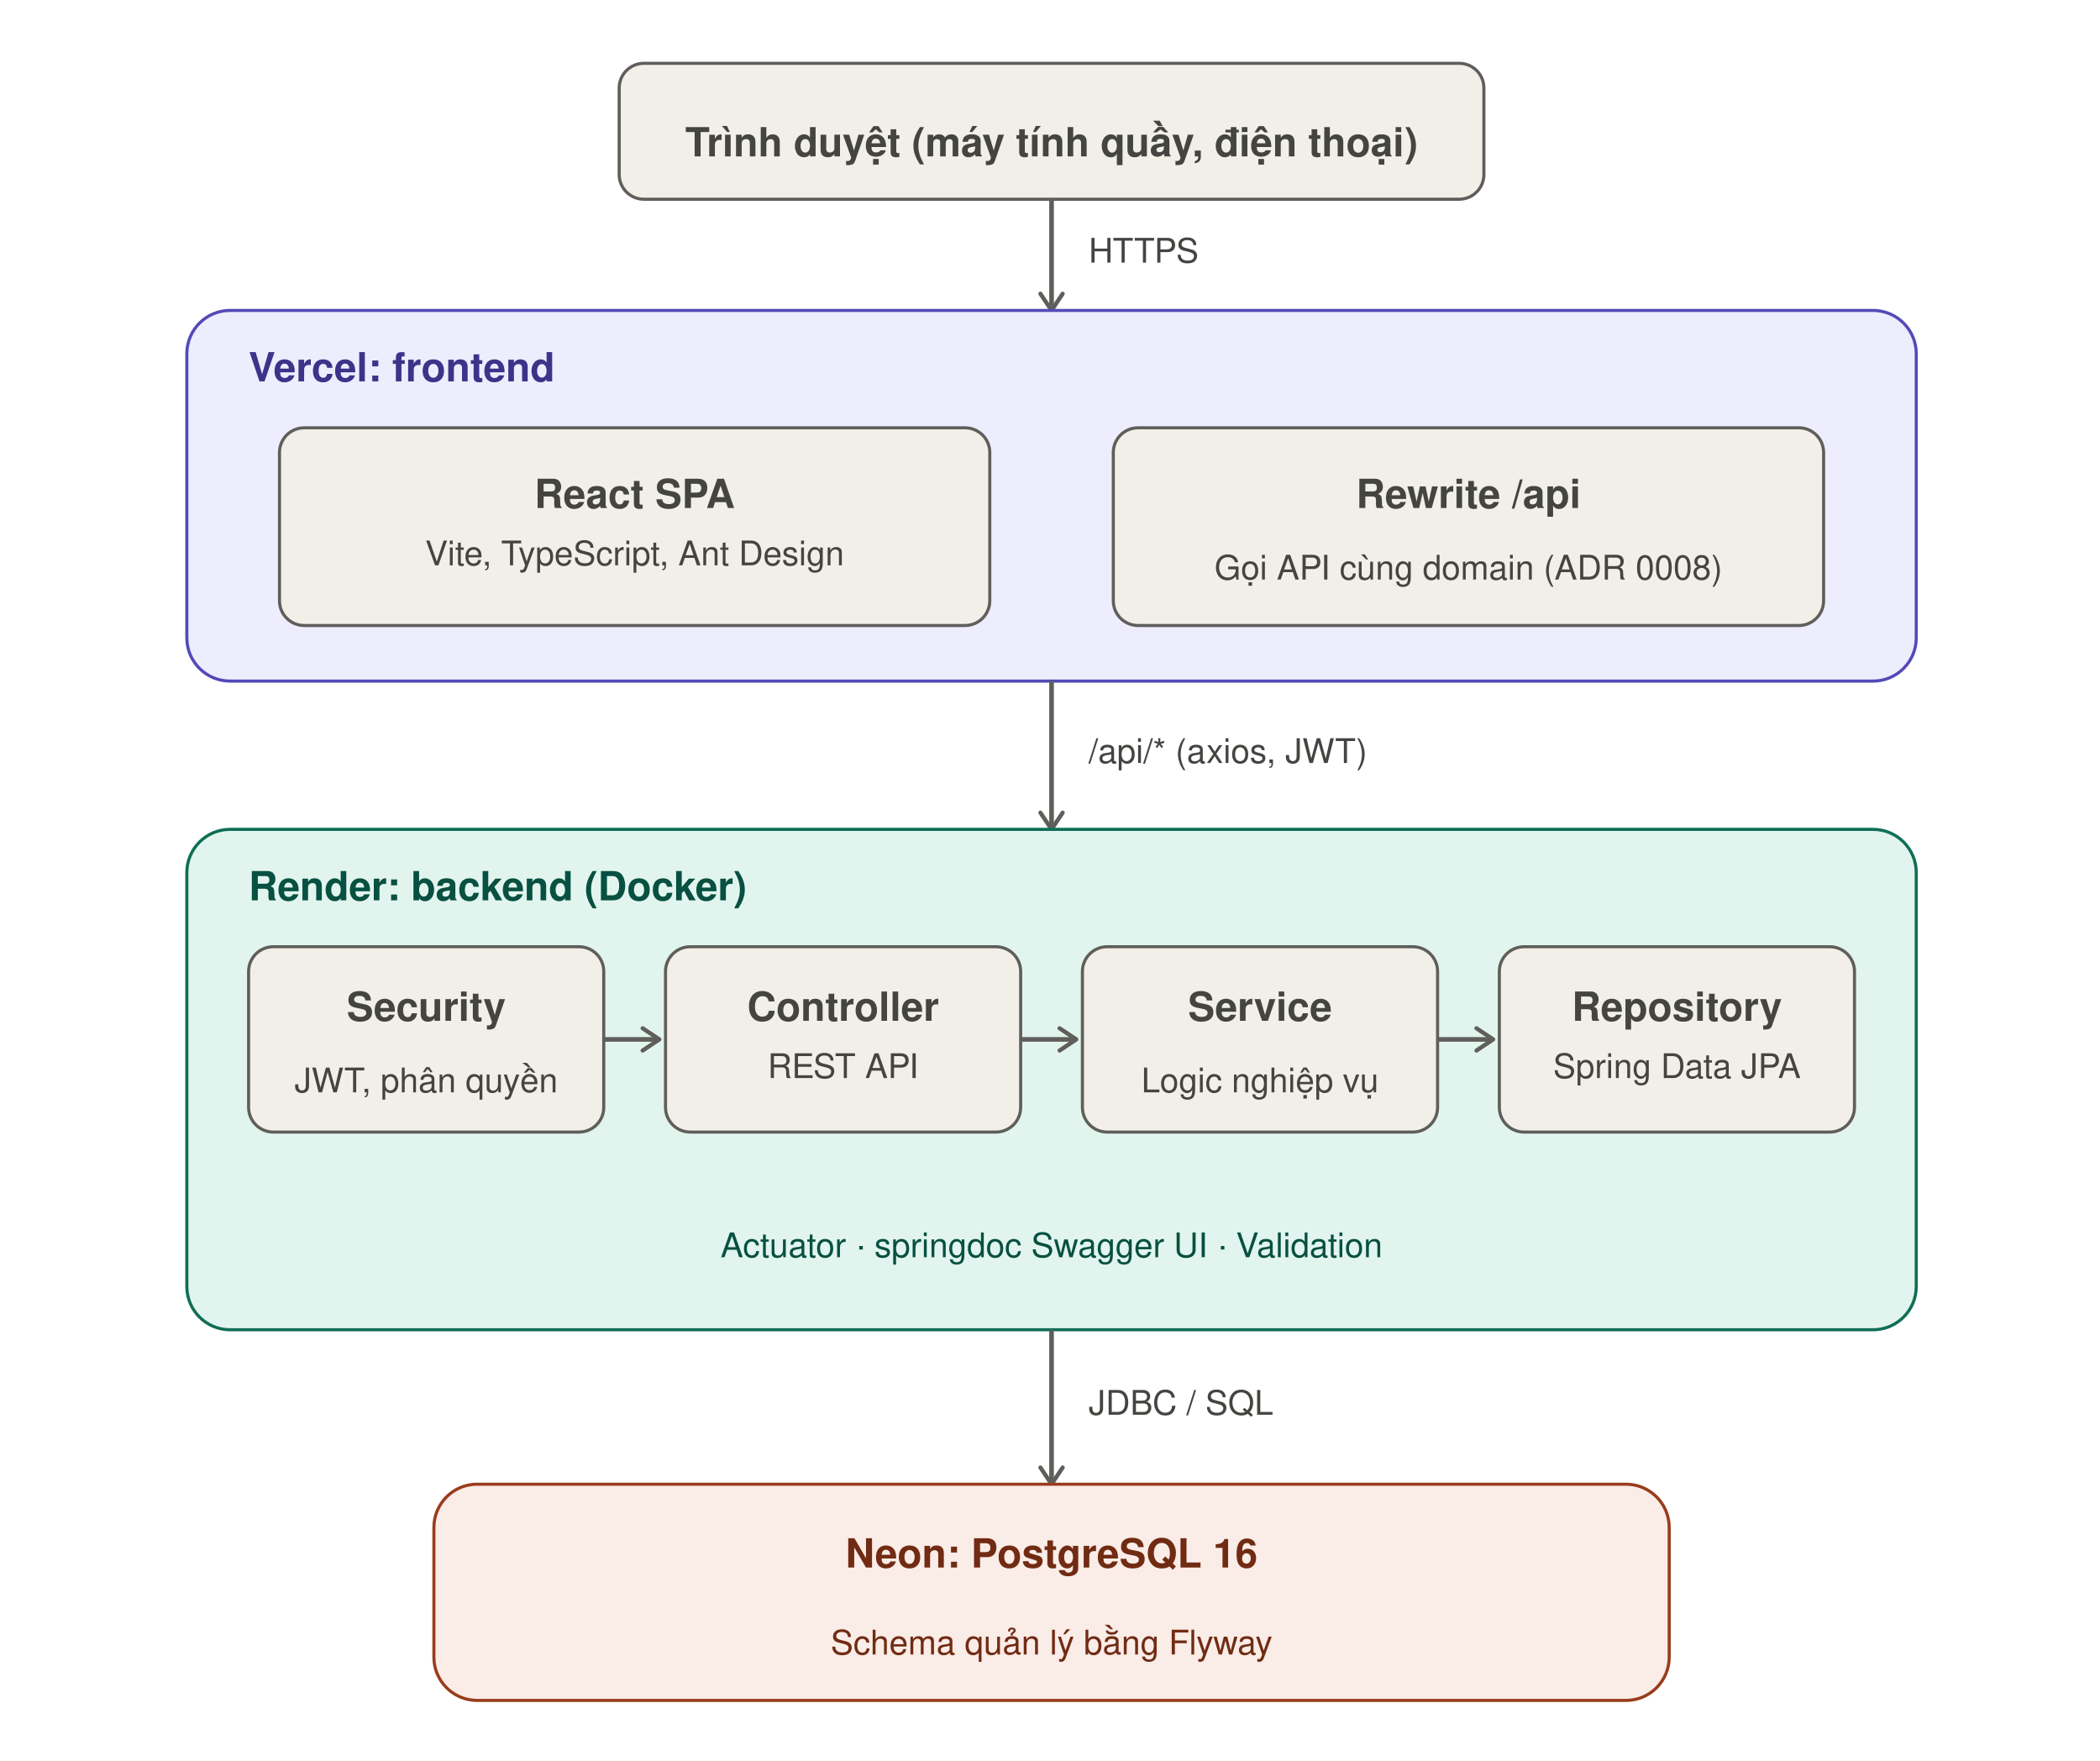
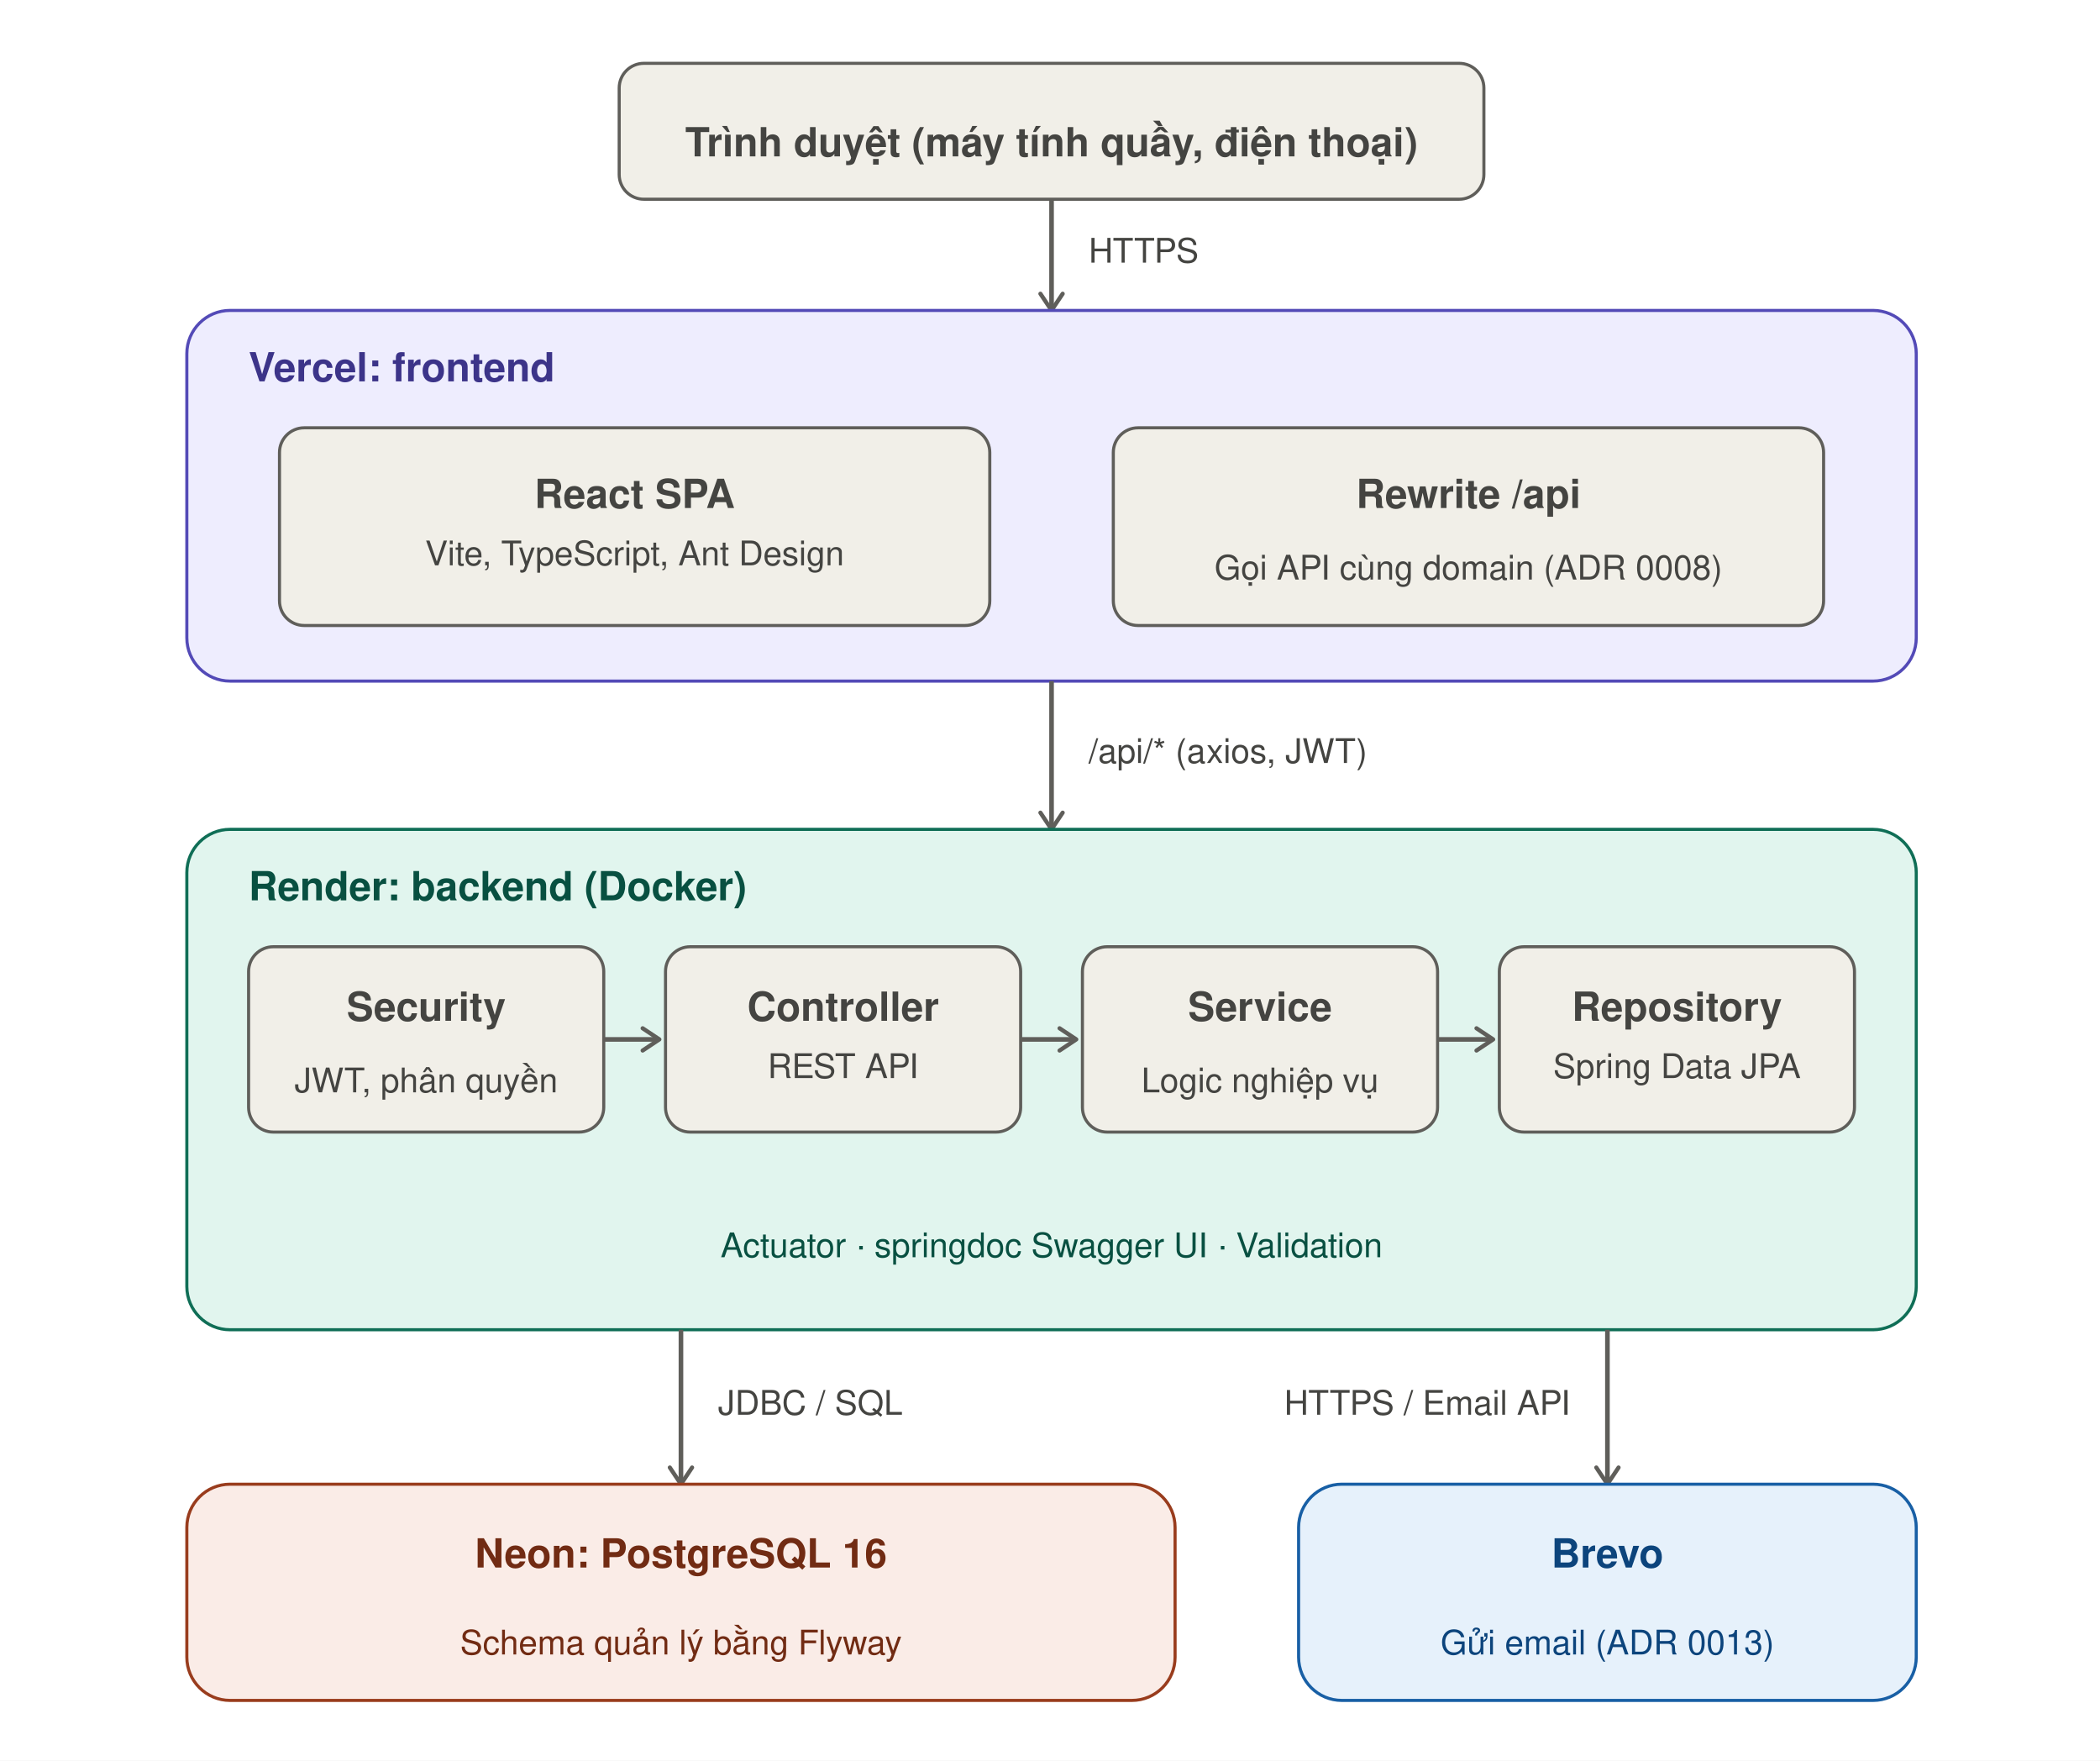
- <svg xmlns="http://www.w3.org/2000/svg" version="1.1" width="680px" height="570px" viewBox="-0.5 -0.5 680 570" content="&lt;?xml version=&quot;1.0&quot; encoding=&quot;UTF-8&quot;?&gt;&#10;&lt;mxfile host=&quot;app.diagrams.net&quot; version=&quot;24.0.0&quot;&gt;&#10;  &lt;diagram id=&quot;gym-arch&quot; name=&quot;Kiến trúc hệ thống&quot;&gt;&#10;    &lt;mxGraphModel dx=&quot;1000&quot; dy=&quot;800&quot; grid=&quot;1&quot; gridSize=&quot;10&quot; guides=&quot;1&quot; tooltips=&quot;1&quot; connect=&quot;1&quot; arrows=&quot;1&quot; fold=&quot;1&quot; page=&quot;1&quot; pageScale=&quot;1&quot; pageWidth=&quot;827&quot; pageHeight=&quot;1169&quot; math=&quot;0&quot; shadow=&quot;0&quot;&gt;&#10;      &lt;root&gt;&#10;        &lt;mxCell id=&quot;0&quot;/&gt;&#10;        &lt;mxCell id=&quot;1&quot; parent=&quot;0&quot;/&gt;&#10;&#10;        &lt;mxCell id=&quot;user&quot; value=&quot;Trình duyệt (máy tính quầy, điện thoại)&quot; style=&quot;rounded=1;arcSize=18;whiteSpace=wrap;html=1;fillColor=#F1EFE8;strokeColor=#5F5E5A;fontColor=#444441;fontStyle=1;fontSize=13;&quot; vertex=&quot;1&quot; parent=&quot;1&quot;&gt;&#10;          &lt;mxGeometry x=&quot;200&quot; y=&quot;20&quot; width=&quot;280&quot; height=&quot;44&quot; as=&quot;geometry&quot;/&gt;&#10;        &lt;/mxCell&gt;&#10;&#10;        &lt;mxCell id=&quot;vercel&quot; value=&quot;Vercel: frontend&quot; style=&quot;rounded=1;arcSize=8;whiteSpace=wrap;html=1;fillColor=#EEEDFE;strokeColor=#534AB7;fontColor=#3C3489;fontStyle=1;fontSize=13;verticalAlign=top;align=left;spacingLeft=20;spacingTop=6;&quot; vertex=&quot;1&quot; parent=&quot;1&quot;&gt;&#10;          &lt;mxGeometry x=&quot;60&quot; y=&quot;100&quot; width=&quot;560&quot; height=&quot;120&quot; as=&quot;geometry&quot;/&gt;&#10;        &lt;/mxCell&gt;&#10;        &lt;mxCell id=&quot;react&quot; value=&quot;&amp;lt;b&amp;gt;React SPA&amp;lt;/b&amp;gt;&amp;lt;br&amp;gt;&amp;lt;font style=&amp;quot;font-size:11px&amp;quot;&amp;gt;Vite, TypeScript, Ant Design&amp;lt;/font&amp;gt;&quot; style=&quot;rounded=1;arcSize=12;whiteSpace=wrap;html=1;fillColor=#F1EFE8;strokeColor=#5F5E5A;fontColor=#444441;fontSize=13;&quot; vertex=&quot;1&quot; parent=&quot;1&quot;&gt;&#10;          &lt;mxGeometry x=&quot;90&quot; y=&quot;138&quot; width=&quot;230&quot; height=&quot;64&quot; as=&quot;geometry&quot;/&gt;&#10;        &lt;/mxCell&gt;&#10;        &lt;mxCell id=&quot;rewrite&quot; value=&quot;&amp;lt;b&amp;gt;Rewrite /api&amp;lt;/b&amp;gt;&amp;lt;br&amp;gt;&amp;lt;font style=&amp;quot;font-size:11px&amp;quot;&amp;gt;Gọi API cùng domain (ADR 0008)&amp;lt;/font&amp;gt;&quot; style=&quot;rounded=1;arcSize=12;whiteSpace=wrap;html=1;fillColor=#F1EFE8;strokeColor=#5F5E5A;fontColor=#444441;fontSize=13;&quot; vertex=&quot;1&quot; parent=&quot;1&quot;&gt;&#10;          &lt;mxGeometry x=&quot;360&quot; y=&quot;138&quot; width=&quot;230&quot; height=&quot;64&quot; as=&quot;geometry&quot;/&gt;&#10;        &lt;/mxCell&gt;&#10;&#10;        &lt;mxCell id=&quot;render&quot; value=&quot;Render: backend (Docker)&quot; style=&quot;rounded=1;arcSize=6;whiteSpace=wrap;html=1;fillColor=#E1F5EE;strokeColor=#0F6E56;fontColor=#085041;fontStyle=1;fontSize=13;verticalAlign=top;align=left;spacingLeft=20;spacingTop=6;&quot; vertex=&quot;1&quot; parent=&quot;1&quot;&gt;&#10;          &lt;mxGeometry x=&quot;60&quot; y=&quot;268&quot; width=&quot;560&quot; height=&quot;162&quot; as=&quot;geometry&quot;/&gt;&#10;        &lt;/mxCell&gt;&#10;        &lt;mxCell id=&quot;security&quot; value=&quot;&amp;lt;b&amp;gt;Security&amp;lt;/b&amp;gt;&amp;lt;br&amp;gt;&amp;lt;font style=&amp;quot;font-size:11px&amp;quot;&amp;gt;JWT, phân quyền&amp;lt;/font&amp;gt;&quot; style=&quot;rounded=1;arcSize=12;whiteSpace=wrap;html=1;fillColor=#F1EFE8;strokeColor=#5F5E5A;fontColor=#444441;fontSize=13;&quot; vertex=&quot;1&quot; parent=&quot;1&quot;&gt;&#10;          &lt;mxGeometry x=&quot;80&quot; y=&quot;306&quot; width=&quot;115&quot; height=&quot;60&quot; as=&quot;geometry&quot;/&gt;&#10;        &lt;/mxCell&gt;&#10;        &lt;mxCell id=&quot;controller&quot; value=&quot;&amp;lt;b&amp;gt;Controller&amp;lt;/b&amp;gt;&amp;lt;br&amp;gt;&amp;lt;font style=&amp;quot;font-size:11px&amp;quot;&amp;gt;REST API&amp;lt;/font&amp;gt;&quot; style=&quot;rounded=1;arcSize=12;whiteSpace=wrap;html=1;fillColor=#F1EFE8;strokeColor=#5F5E5A;fontColor=#444441;fontSize=13;&quot; vertex=&quot;1&quot; parent=&quot;1&quot;&gt;&#10;          &lt;mxGeometry x=&quot;215&quot; y=&quot;306&quot; width=&quot;115&quot; height=&quot;60&quot; as=&quot;geometry&quot;/&gt;&#10;        &lt;/mxCell&gt;&#10;        &lt;mxCell id=&quot;service&quot; value=&quot;&amp;lt;b&amp;gt;Service&amp;lt;/b&amp;gt;&amp;lt;br&amp;gt;&amp;lt;font style=&amp;quot;font-size:11px&amp;quot;&amp;gt;Logic nghiệp vụ&amp;lt;/font&amp;gt;&quot; style=&quot;rounded=1;arcSize=12;whiteSpace=wrap;html=1;fillColor=#F1EFE8;strokeColor=#5F5E5A;fontColor=#444441;fontSize=13;&quot; vertex=&quot;1&quot; parent=&quot;1&quot;&gt;&#10;          &lt;mxGeometry x=&quot;350&quot; y=&quot;306&quot; width=&quot;115&quot; height=&quot;60&quot; as=&quot;geometry&quot;/&gt;&#10;        &lt;/mxCell&gt;&#10;        &lt;mxCell id=&quot;repo&quot; value=&quot;&amp;lt;b&amp;gt;Repository&amp;lt;/b&amp;gt;&amp;lt;br&amp;gt;&amp;lt;font style=&amp;quot;font-size:11px&amp;quot;&amp;gt;Spring Data JPA&amp;lt;/font&amp;gt;&quot; style=&quot;rounded=1;arcSize=12;whiteSpace=wrap;html=1;fillColor=#F1EFE8;strokeColor=#5F5E5A;fontColor=#444441;fontSize=13;&quot; vertex=&quot;1&quot; parent=&quot;1&quot;&gt;&#10;          &lt;mxGeometry x=&quot;485&quot; y=&quot;306&quot; width=&quot;115&quot; height=&quot;60&quot; as=&quot;geometry&quot;/&gt;&#10;        &lt;/mxCell&gt;&#10;        &lt;mxCell id=&quot;extras&quot; value=&quot;Actuator · springdoc Swagger UI · Validation&quot; style=&quot;text;html=1;align=center;verticalAlign=middle;fontSize=11;fontColor=#085041;&quot; vertex=&quot;1&quot; parent=&quot;1&quot;&gt;&#10;          &lt;mxGeometry x=&quot;190&quot; y=&quot;394&quot; width=&quot;300&quot; height=&quot;20&quot; as=&quot;geometry&quot;/&gt;&#10;        &lt;/mxCell&gt;&#10;&#10;        &lt;mxCell id=&quot;neon&quot; value=&quot;&amp;lt;b&amp;gt;Neon: PostgreSQL 16&amp;lt;/b&amp;gt;&amp;lt;br&amp;gt;&amp;lt;font style=&amp;quot;font-size:11px&amp;quot;&amp;gt;Schema quản lý bằng Flyway&amp;lt;/font&amp;gt;&quot; style=&quot;rounded=1;arcSize=14;whiteSpace=wrap;html=1;fillColor=#FAECE7;strokeColor=#993C1D;fontColor=#712B13;fontSize=13;&quot; vertex=&quot;1&quot; parent=&quot;1&quot;&gt;&#10;          &lt;mxGeometry x=&quot;140&quot; y=&quot;480&quot; width=&quot;400&quot; height=&quot;70&quot; as=&quot;geometry&quot;/&gt;&#10;        &lt;/mxCell&gt;&#10;&#10;        &lt;mxCell id=&quot;e1&quot; value=&quot;HTTPS&quot; style=&quot;endArrow=classic;html=1;strokeColor=#5F5E5A;fontSize=11;labelBackgroundColor=none;align=left;&quot; edge=&quot;1&quot; parent=&quot;1&quot; source=&quot;user&quot; target=&quot;vercel&quot;&gt;&#10;          &lt;mxGeometry relative=&quot;1&quot; as=&quot;geometry&quot;/&gt;&#10;        &lt;/mxCell&gt;&#10;        &lt;mxCell id=&quot;e2&quot; value=&quot;/api/* (axios, JWT)&quot; style=&quot;endArrow=classic;html=1;strokeColor=#5F5E5A;fontSize=11;labelBackgroundColor=none;align=left;&quot; edge=&quot;1&quot; parent=&quot;1&quot; source=&quot;vercel&quot; target=&quot;render&quot;&gt;&#10;          &lt;mxGeometry relative=&quot;1&quot; as=&quot;geometry&quot;/&gt;&#10;        &lt;/mxCell&gt;&#10;        &lt;mxCell id=&quot;e3&quot; value=&quot;JDBC / SQL&quot; style=&quot;endArrow=classic;html=1;strokeColor=#5F5E5A;fontSize=11;labelBackgroundColor=none;align=left;&quot; edge=&quot;1&quot; parent=&quot;1&quot; source=&quot;render&quot; target=&quot;neon&quot;&gt;&#10;          &lt;mxGeometry relative=&quot;1&quot; as=&quot;geometry&quot;/&gt;&#10;        &lt;/mxCell&gt;&#10;        &lt;mxCell id=&quot;e4&quot; style=&quot;endArrow=classic;html=1;strokeColor=#5F5E5A;&quot; edge=&quot;1&quot; parent=&quot;1&quot; source=&quot;security&quot; target=&quot;controller&quot;&gt;&#10;          &lt;mxGeometry relative=&quot;1&quot; as=&quot;geometry&quot;/&gt;&#10;        &lt;/mxCell&gt;&#10;        &lt;mxCell id=&quot;e5&quot; style=&quot;endArrow=classic;html=1;strokeColor=#5F5E5A;&quot; edge=&quot;1&quot; parent=&quot;1&quot; source=&quot;controller&quot; target=&quot;service&quot;&gt;&#10;          &lt;mxGeometry relative=&quot;1&quot; as=&quot;geometry&quot;/&gt;&#10;        &lt;/mxCell&gt;&#10;        &lt;mxCell id=&quot;e6&quot; style=&quot;endArrow=classic;html=1;strokeColor=#5F5E5A;&quot; edge=&quot;1&quot; parent=&quot;1&quot; source=&quot;service&quot; target=&quot;repo&quot;&gt;&#10;          &lt;mxGeometry relative=&quot;1&quot; as=&quot;geometry&quot;/&gt;&#10;        &lt;/mxCell&gt;&#10;      &lt;/root&gt;&#10;    &lt;/mxGraphModel&gt;&#10;  &lt;/diagram&gt;&#10;&lt;/mxfile&gt;&#10;">
+ <svg xmlns="http://www.w3.org/2000/svg" version="1.1" width="680px" height="570px" viewBox="-0.5 -0.5 680 570" content="&lt;?xml version=&quot;1.0&quot; encoding=&quot;UTF-8&quot;?&gt;&#10;&lt;mxfile host=&quot;app.diagrams.net&quot; version=&quot;24.0.0&quot;&gt;&#10;  &lt;diagram id=&quot;gym-arch&quot; name=&quot;Kiến trúc hệ thống&quot;&gt;&#10;    &lt;mxGraphModel dx=&quot;1000&quot; dy=&quot;800&quot; grid=&quot;1&quot; gridSize=&quot;10&quot; guides=&quot;1&quot; tooltips=&quot;1&quot; connect=&quot;1&quot; arrows=&quot;1&quot; fold=&quot;1&quot; page=&quot;1&quot; pageScale=&quot;1&quot; pageWidth=&quot;827&quot; pageHeight=&quot;1169&quot; math=&quot;0&quot; shadow=&quot;0&quot;&gt;&#10;      &lt;root&gt;&#10;        &lt;mxCell id=&quot;0&quot;/&gt;&#10;        &lt;mxCell id=&quot;1&quot; parent=&quot;0&quot;/&gt;&#10;&#10;        &lt;mxCell id=&quot;user&quot; value=&quot;Trình duyệt (máy tính quầy, điện thoại)&quot; style=&quot;rounded=1;arcSize=18;whiteSpace=wrap;html=1;fillColor=#F1EFE8;strokeColor=#5F5E5A;fontColor=#444441;fontStyle=1;fontSize=13;&quot; vertex=&quot;1&quot; parent=&quot;1&quot;&gt;&#10;          &lt;mxGeometry x=&quot;200&quot; y=&quot;20&quot; width=&quot;280&quot; height=&quot;44&quot; as=&quot;geometry&quot;/&gt;&#10;        &lt;/mxCell&gt;&#10;&#10;        &lt;mxCell id=&quot;vercel&quot; value=&quot;Vercel: frontend&quot; style=&quot;rounded=1;arcSize=8;whiteSpace=wrap;html=1;fillColor=#EEEDFE;strokeColor=#534AB7;fontColor=#3C3489;fontStyle=1;fontSize=13;verticalAlign=top;align=left;spacingLeft=20;spacingTop=6;&quot; vertex=&quot;1&quot; parent=&quot;1&quot;&gt;&#10;          &lt;mxGeometry x=&quot;60&quot; y=&quot;100&quot; width=&quot;560&quot; height=&quot;120&quot; as=&quot;geometry&quot;/&gt;&#10;        &lt;/mxCell&gt;&#10;        &lt;mxCell id=&quot;react&quot; value=&quot;&amp;lt;b&amp;gt;React SPA&amp;lt;/b&amp;gt;&amp;lt;br&amp;gt;&amp;lt;font style=&amp;quot;font-size:11px&amp;quot;&amp;gt;Vite, TypeScript, Ant Design&amp;lt;/font&amp;gt;&quot; style=&quot;rounded=1;arcSize=12;whiteSpace=wrap;html=1;fillColor=#F1EFE8;strokeColor=#5F5E5A;fontColor=#444441;fontSize=13;&quot; vertex=&quot;1&quot; parent=&quot;1&quot;&gt;&#10;          &lt;mxGeometry x=&quot;90&quot; y=&quot;138&quot; width=&quot;230&quot; height=&quot;64&quot; as=&quot;geometry&quot;/&gt;&#10;        &lt;/mxCell&gt;&#10;        &lt;mxCell id=&quot;rewrite&quot; value=&quot;&amp;lt;b&amp;gt;Rewrite /api&amp;lt;/b&amp;gt;&amp;lt;br&amp;gt;&amp;lt;font style=&amp;quot;font-size:11px&amp;quot;&amp;gt;Gọi API cùng domain (ADR 0008)&amp;lt;/font&amp;gt;&quot; style=&quot;rounded=1;arcSize=12;whiteSpace=wrap;html=1;fillColor=#F1EFE8;strokeColor=#5F5E5A;fontColor=#444441;fontSize=13;&quot; vertex=&quot;1&quot; parent=&quot;1&quot;&gt;&#10;          &lt;mxGeometry x=&quot;360&quot; y=&quot;138&quot; width=&quot;230&quot; height=&quot;64&quot; as=&quot;geometry&quot;/&gt;&#10;        &lt;/mxCell&gt;&#10;&#10;        &lt;mxCell id=&quot;render&quot; value=&quot;Render: backend (Docker)&quot; style=&quot;rounded=1;arcSize=6;whiteSpace=wrap;html=1;fillColor=#E1F5EE;strokeColor=#0F6E56;fontColor=#085041;fontStyle=1;fontSize=13;verticalAlign=top;align=left;spacingLeft=20;spacingTop=6;&quot; vertex=&quot;1&quot; parent=&quot;1&quot;&gt;&#10;          &lt;mxGeometry x=&quot;60&quot; y=&quot;268&quot; width=&quot;560&quot; height=&quot;162&quot; as=&quot;geometry&quot;/&gt;&#10;        &lt;/mxCell&gt;&#10;        &lt;mxCell id=&quot;security&quot; value=&quot;&amp;lt;b&amp;gt;Security&amp;lt;/b&amp;gt;&amp;lt;br&amp;gt;&amp;lt;font style=&amp;quot;font-size:11px&amp;quot;&amp;gt;JWT, phân quyền&amp;lt;/font&amp;gt;&quot; style=&quot;rounded=1;arcSize=12;whiteSpace=wrap;html=1;fillColor=#F1EFE8;strokeColor=#5F5E5A;fontColor=#444441;fontSize=13;&quot; vertex=&quot;1&quot; parent=&quot;1&quot;&gt;&#10;          &lt;mxGeometry x=&quot;80&quot; y=&quot;306&quot; width=&quot;115&quot; height=&quot;60&quot; as=&quot;geometry&quot;/&gt;&#10;        &lt;/mxCell&gt;&#10;        &lt;mxCell id=&quot;controller&quot; value=&quot;&amp;lt;b&amp;gt;Controller&amp;lt;/b&amp;gt;&amp;lt;br&amp;gt;&amp;lt;font style=&amp;quot;font-size:11px&amp;quot;&amp;gt;REST API&amp;lt;/font&amp;gt;&quot; style=&quot;rounded=1;arcSize=12;whiteSpace=wrap;html=1;fillColor=#F1EFE8;strokeColor=#5F5E5A;fontColor=#444441;fontSize=13;&quot; vertex=&quot;1&quot; parent=&quot;1&quot;&gt;&#10;          &lt;mxGeometry x=&quot;215&quot; y=&quot;306&quot; width=&quot;115&quot; height=&quot;60&quot; as=&quot;geometry&quot;/&gt;&#10;        &lt;/mxCell&gt;&#10;        &lt;mxCell id=&quot;service&quot; value=&quot;&amp;lt;b&amp;gt;Service&amp;lt;/b&amp;gt;&amp;lt;br&amp;gt;&amp;lt;font style=&amp;quot;font-size:11px&amp;quot;&amp;gt;Logic nghiệp vụ&amp;lt;/font&amp;gt;&quot; style=&quot;rounded=1;arcSize=12;whiteSpace=wrap;html=1;fillColor=#F1EFE8;strokeColor=#5F5E5A;fontColor=#444441;fontSize=13;&quot; vertex=&quot;1&quot; parent=&quot;1&quot;&gt;&#10;          &lt;mxGeometry x=&quot;350&quot; y=&quot;306&quot; width=&quot;115&quot; height=&quot;60&quot; as=&quot;geometry&quot;/&gt;&#10;        &lt;/mxCell&gt;&#10;        &lt;mxCell id=&quot;repo&quot; value=&quot;&amp;lt;b&amp;gt;Repository&amp;lt;/b&amp;gt;&amp;lt;br&amp;gt;&amp;lt;font style=&amp;quot;font-size:11px&amp;quot;&amp;gt;Spring Data JPA&amp;lt;/font&amp;gt;&quot; style=&quot;rounded=1;arcSize=12;whiteSpace=wrap;html=1;fillColor=#F1EFE8;strokeColor=#5F5E5A;fontColor=#444441;fontSize=13;&quot; vertex=&quot;1&quot; parent=&quot;1&quot;&gt;&#10;          &lt;mxGeometry x=&quot;485&quot; y=&quot;306&quot; width=&quot;115&quot; height=&quot;60&quot; as=&quot;geometry&quot;/&gt;&#10;        &lt;/mxCell&gt;&#10;        &lt;mxCell id=&quot;extras&quot; value=&quot;Actuator · springdoc Swagger UI · Validation&quot; style=&quot;text;html=1;align=center;verticalAlign=middle;fontSize=11;fontColor=#085041;&quot; vertex=&quot;1&quot; parent=&quot;1&quot;&gt;&#10;          &lt;mxGeometry x=&quot;190&quot; y=&quot;394&quot; width=&quot;300&quot; height=&quot;20&quot; as=&quot;geometry&quot;/&gt;&#10;        &lt;/mxCell&gt;&#10;&#10;        &lt;mxCell id=&quot;neon&quot; value=&quot;&amp;lt;b&amp;gt;Neon: PostgreSQL 16&amp;lt;/b&amp;gt;&amp;lt;br&amp;gt;&amp;lt;font style=&amp;quot;font-size:11px&amp;quot;&amp;gt;Schema quản lý bằng Flyway&amp;lt;/font&amp;gt;&quot; style=&quot;rounded=1;arcSize=14;whiteSpace=wrap;html=1;fillColor=#FAECE7;strokeColor=#993C1D;fontColor=#712B13;fontSize=13;&quot; vertex=&quot;1&quot; parent=&quot;1&quot;&gt;&#10;          &lt;mxGeometry x=&quot;60&quot; y=&quot;480&quot; width=&quot;320&quot; height=&quot;70&quot; as=&quot;geometry&quot;/&gt;&#10;        &lt;/mxCell&gt;&#10;&#10;        &lt;mxCell id=&quot;e1&quot; value=&quot;HTTPS&quot; style=&quot;endArrow=classic;html=1;strokeColor=#5F5E5A;fontSize=11;labelBackgroundColor=none;align=left;&quot; edge=&quot;1&quot; parent=&quot;1&quot; source=&quot;user&quot; target=&quot;vercel&quot;&gt;&#10;          &lt;mxGeometry relative=&quot;1&quot; as=&quot;geometry&quot;/&gt;&#10;        &lt;/mxCell&gt;&#10;        &lt;mxCell id=&quot;e2&quot; value=&quot;/api/* (axios, JWT)&quot; style=&quot;endArrow=classic;html=1;strokeColor=#5F5E5A;fontSize=11;labelBackgroundColor=none;align=left;&quot; edge=&quot;1&quot; parent=&quot;1&quot; source=&quot;vercel&quot; target=&quot;render&quot;&gt;&#10;          &lt;mxGeometry relative=&quot;1&quot; as=&quot;geometry&quot;/&gt;&#10;        &lt;/mxCell&gt;&#10;        &lt;mxCell id=&quot;e3&quot; value=&quot;JDBC / SQL&quot; style=&quot;endArrow=classic;html=1;strokeColor=#5F5E5A;fontSize=11;exitX=0.286;exitY=1;entryX=0.5;entryY=0;&quot; edge=&quot;1&quot; parent=&quot;1&quot; source=&quot;render&quot; target=&quot;neon&quot;&gt;&#10;          &lt;mxGeometry relative=&quot;1&quot; as=&quot;geometry&quot;/&gt;&#10;        &lt;/mxCell&gt;&#10;        &lt;mxCell id=&quot;e4&quot; style=&quot;endArrow=classic;html=1;strokeColor=#5F5E5A;&quot; edge=&quot;1&quot; parent=&quot;1&quot; source=&quot;security&quot; target=&quot;controller&quot;&gt;&#10;          &lt;mxGeometry relative=&quot;1&quot; as=&quot;geometry&quot;/&gt;&#10;        &lt;/mxCell&gt;&#10;        &lt;mxCell id=&quot;e5&quot; style=&quot;endArrow=classic;html=1;strokeColor=#5F5E5A;&quot; edge=&quot;1&quot; parent=&quot;1&quot; source=&quot;controller&quot; target=&quot;service&quot;&gt;&#10;          &lt;mxGeometry relative=&quot;1&quot; as=&quot;geometry&quot;/&gt;&#10;        &lt;/mxCell&gt;&#10;        &lt;mxCell id=&quot;e6&quot; style=&quot;endArrow=classic;html=1;strokeColor=#5F5E5A;&quot; edge=&quot;1&quot; parent=&quot;1&quot; source=&quot;service&quot; target=&quot;repo&quot;&gt;&#10;          &lt;mxGeometry relative=&quot;1&quot; as=&quot;geometry&quot;/&gt;&#10;        &lt;/mxCell&gt;&#10;      &lt;mxCell id=&quot;brevo&quot; value=&quot;&amp;lt;b&amp;gt;Brevo&amp;lt;/b&amp;gt;&amp;lt;br&amp;gt;&amp;lt;font style=&amp;quot;font-size:11px&amp;quot;&amp;gt;Gửi email (ADR 0013)&amp;lt;/font&amp;gt;&quot; style=&quot;rounded=1;arcSize=14;whiteSpace=wrap;html=1;fillColor=#E6F1FB;strokeColor=#185FA5;fontColor=#0C447C;fontSize=13;&quot; vertex=&quot;1&quot; parent=&quot;1&quot;&gt;&lt;mxGeometry x=&quot;420&quot; y=&quot;480&quot; width=&quot;200&quot; height=&quot;70&quot; as=&quot;geometry&quot;/&gt;&lt;/mxCell&gt;&lt;mxCell id=&quot;e7&quot; edge=&quot;1&quot; parent=&quot;1&quot; source=&quot;render&quot; target=&quot;brevo&quot; value=&quot;HTTPS / Email API&quot; style=&quot;endArrow=classic;html=1;strokeColor=#5F5E5A;fontSize=11;exitX=0.821;exitY=1;entryX=0.5;entryY=0;&quot;&gt;&lt;mxGeometry relative=&quot;1&quot; as=&quot;geometry&quot;/&gt;&lt;/mxCell&gt;&lt;/root&gt;&#10;    &lt;/mxGraphModel&gt;&#10;  &lt;/diagram&gt;&#10;&lt;/mxfile&gt;">
  <defs>
    <marker id="a" viewBox="0 0 10 10" refX="8" refY="5" markerWidth="6" markerHeight="6" orient="auto-start-reverse">
      <path d="M2 1L8 5L2 9" fill="none" stroke="#5F5E5A" stroke-width="1.5" stroke-linecap="round" stroke-linejoin="round" />
    </marker>
  </defs>
  <rect x="-0.5" y="-0.5" width="680" height="570" fill="#ffffff" />
  <rect x="200" y="20" width="280" height="44" rx="8" fill="#F1EFE8" stroke="#5F5E5A" stroke-width="1" />
  <text x="340" y="42" text-anchor="middle" dominant-baseline="central" font-size="13" fill="#444441" font-weight="bold" font-family="Helvetica, Arial, sans-serif">Trình duyệt (máy tính quầy, điện thoại)</text>
  <line x1="340" y1="64" x2="340" y2="100" stroke="#5F5E5A" stroke-width="1.5" marker-end="url(#a)" />
  <text x="352" y="82" text-anchor="start" dominant-baseline="central" font-size="11" fill="#444441" font-family="Helvetica, Arial, sans-serif">HTTPS</text>
  <rect x="60" y="100" width="560" height="120" rx="14" fill="#EEEDFE" stroke="#534AB7" stroke-width="1" />
  <text x="80" y="120" text-anchor="start" dominant-baseline="central" font-size="13" fill="#3C3489" font-weight="bold" font-family="Helvetica, Arial, sans-serif">Vercel: frontend</text>
  <rect x="90" y="138" width="230" height="64" rx="8" fill="#F1EFE8" stroke="#5F5E5A" stroke-width="1" />
  <text x="205.0" y="161.0" text-anchor="middle" dominant-baseline="central" font-size="13" fill="#444441" font-weight="bold" font-family="Helvetica, Arial, sans-serif">React SPA</text>
  <text x="205.0" y="180.0" text-anchor="middle" dominant-baseline="central" font-size="11" fill="#444441" font-family="Helvetica, Arial, sans-serif">Vite, TypeScript, Ant Design</text>
  <rect x="360" y="138" width="230" height="64" rx="8" fill="#F1EFE8" stroke="#5F5E5A" stroke-width="1" />
  <text x="475.0" y="161.0" text-anchor="middle" dominant-baseline="central" font-size="13" fill="#444441" font-weight="bold" font-family="Helvetica, Arial, sans-serif">Rewrite /api</text>
  <text x="475.0" y="180.0" text-anchor="middle" dominant-baseline="central" font-size="11" fill="#444441" font-family="Helvetica, Arial, sans-serif">Gọi API cùng domain (ADR 0008)</text>
  <line x1="340" y1="220" x2="340" y2="268" stroke="#5F5E5A" stroke-width="1.5" marker-end="url(#a)" />
  <text x="352" y="244" text-anchor="start" dominant-baseline="central" font-size="11" fill="#444441" font-family="Helvetica, Arial, sans-serif">/api/* (axios, JWT)</text>
  <rect x="60" y="268" width="560" height="162" rx="14" fill="#E1F5EE" stroke="#0F6E56" stroke-width="1" />
  <text x="80" y="288" text-anchor="start" dominant-baseline="central" font-size="13" fill="#085041" font-weight="bold" font-family="Helvetica, Arial, sans-serif">Render: backend (Docker)</text>
  <rect x="80" y="306" width="115" height="60" rx="8" fill="#F1EFE8" stroke="#5F5E5A" stroke-width="1" />
  <text x="137.5" y="327.0" text-anchor="middle" dominant-baseline="central" font-size="13" fill="#444441" font-weight="bold" font-family="Helvetica, Arial, sans-serif">Security</text>
  <text x="137.5" y="346.0" text-anchor="middle" dominant-baseline="central" font-size="11" fill="#444441" font-family="Helvetica, Arial, sans-serif">JWT, phân quyền</text>
  <rect x="215" y="306" width="115" height="60" rx="8" fill="#F1EFE8" stroke="#5F5E5A" stroke-width="1" />
  <text x="272.5" y="327.0" text-anchor="middle" dominant-baseline="central" font-size="13" fill="#444441" font-weight="bold" font-family="Helvetica, Arial, sans-serif">Controller</text>
  <text x="272.5" y="346.0" text-anchor="middle" dominant-baseline="central" font-size="11" fill="#444441" font-family="Helvetica, Arial, sans-serif">REST API</text>
  <rect x="350" y="306" width="115" height="60" rx="8" fill="#F1EFE8" stroke="#5F5E5A" stroke-width="1" />
  <text x="407.5" y="327.0" text-anchor="middle" dominant-baseline="central" font-size="13" fill="#444441" font-weight="bold" font-family="Helvetica, Arial, sans-serif">Service</text>
  <text x="407.5" y="346.0" text-anchor="middle" dominant-baseline="central" font-size="11" fill="#444441" font-family="Helvetica, Arial, sans-serif">Logic nghiệp vụ</text>
  <rect x="485" y="306" width="115" height="60" rx="8" fill="#F1EFE8" stroke="#5F5E5A" stroke-width="1" />
  <text x="542.5" y="327.0" text-anchor="middle" dominant-baseline="central" font-size="13" fill="#444441" font-weight="bold" font-family="Helvetica, Arial, sans-serif">Repository</text>
  <text x="542.5" y="346.0" text-anchor="middle" dominant-baseline="central" font-size="11" fill="#444441" font-family="Helvetica, Arial, sans-serif">Spring Data JPA</text>
  <line x1="195" y1="336" x2="213" y2="336" stroke="#5F5E5A" stroke-width="1.5" marker-end="url(#a)" />
  <line x1="330" y1="336" x2="348" y2="336" stroke="#5F5E5A" stroke-width="1.5" marker-end="url(#a)" />
  <line x1="465" y1="336" x2="483" y2="336" stroke="#5F5E5A" stroke-width="1.5" marker-end="url(#a)" />
  <text x="340" y="404" text-anchor="middle" dominant-baseline="central" font-size="11" fill="#085041" font-family="Helvetica, Arial, sans-serif">Actuator · springdoc Swagger UI · Validation</text>
-   <line x1="340" y1="430" x2="340" y2="480" stroke="#5F5E5A" stroke-width="1.5" marker-end="url(#a)" />
-   <text x="352" y="455" text-anchor="start" dominant-baseline="central" font-size="11" fill="#444441" font-family="Helvetica, Arial, sans-serif">JDBC / SQL</text>
-   <rect x="140" y="480" width="400" height="70" rx="14" fill="#FAECE7" stroke="#993C1D" stroke-width="1" />
-   <text x="340" y="504" text-anchor="middle" dominant-baseline="central" font-size="13" fill="#712B13" font-weight="bold" font-family="Helvetica, Arial, sans-serif">Neon: PostgreSQL 16</text>
-   <text x="340" y="528" text-anchor="middle" dominant-baseline="central" font-size="11" fill="#712B13" font-family="Helvetica, Arial, sans-serif">Schema quản lý bằng Flyway</text>
+   <line x1="220" y1="430" x2="220" y2="480" stroke="#5F5E5A" stroke-width="1.5" marker-end="url(#a)" />
+   <text x="232" y="455" text-anchor="start" dominant-baseline="central" font-size="11" fill="#444441" font-family="Helvetica, Arial, sans-serif">JDBC / SQL</text>
+   <rect x="60" y="480" width="320" height="70" rx="14" fill="#FAECE7" stroke="#993C1D" stroke-width="1" />
+   <text x="220" y="504" text-anchor="middle" dominant-baseline="central" font-size="13" fill="#712B13" font-weight="bold" font-family="Helvetica, Arial, sans-serif">Neon: PostgreSQL 16</text>
+   <text x="220" y="528" text-anchor="middle" dominant-baseline="central" font-size="11" fill="#712B13" font-family="Helvetica, Arial, sans-serif">Schema quản lý bằng Flyway</text>
+   <line x1="520" y1="430" x2="520" y2="480" stroke="#5F5E5A" stroke-width="1.5" marker-end="url(#a)" />
+   <text x="508" y="455" fill="#444441" text-anchor="end" dominant-baseline="central" font-size="11" font-family="Helvetica, Arial, sans-serif">HTTPS / Email API</text>
+   <rect x="420" y="480" width="200" height="70" rx="14" fill="#E6F1FB" stroke="#185FA5" stroke-width="1" />
+   <text x="520" y="504" fill="#0C447C" text-anchor="middle" dominant-baseline="central" font-size="13" font-family="Helvetica, Arial, sans-serif" font-weight="bold">Brevo</text>
+   <text x="520" y="528" fill="#0C447C" text-anchor="middle" dominant-baseline="central" font-size="11" font-family="Helvetica, Arial, sans-serif">Gửi email (ADR 0013)</text>
</svg>
